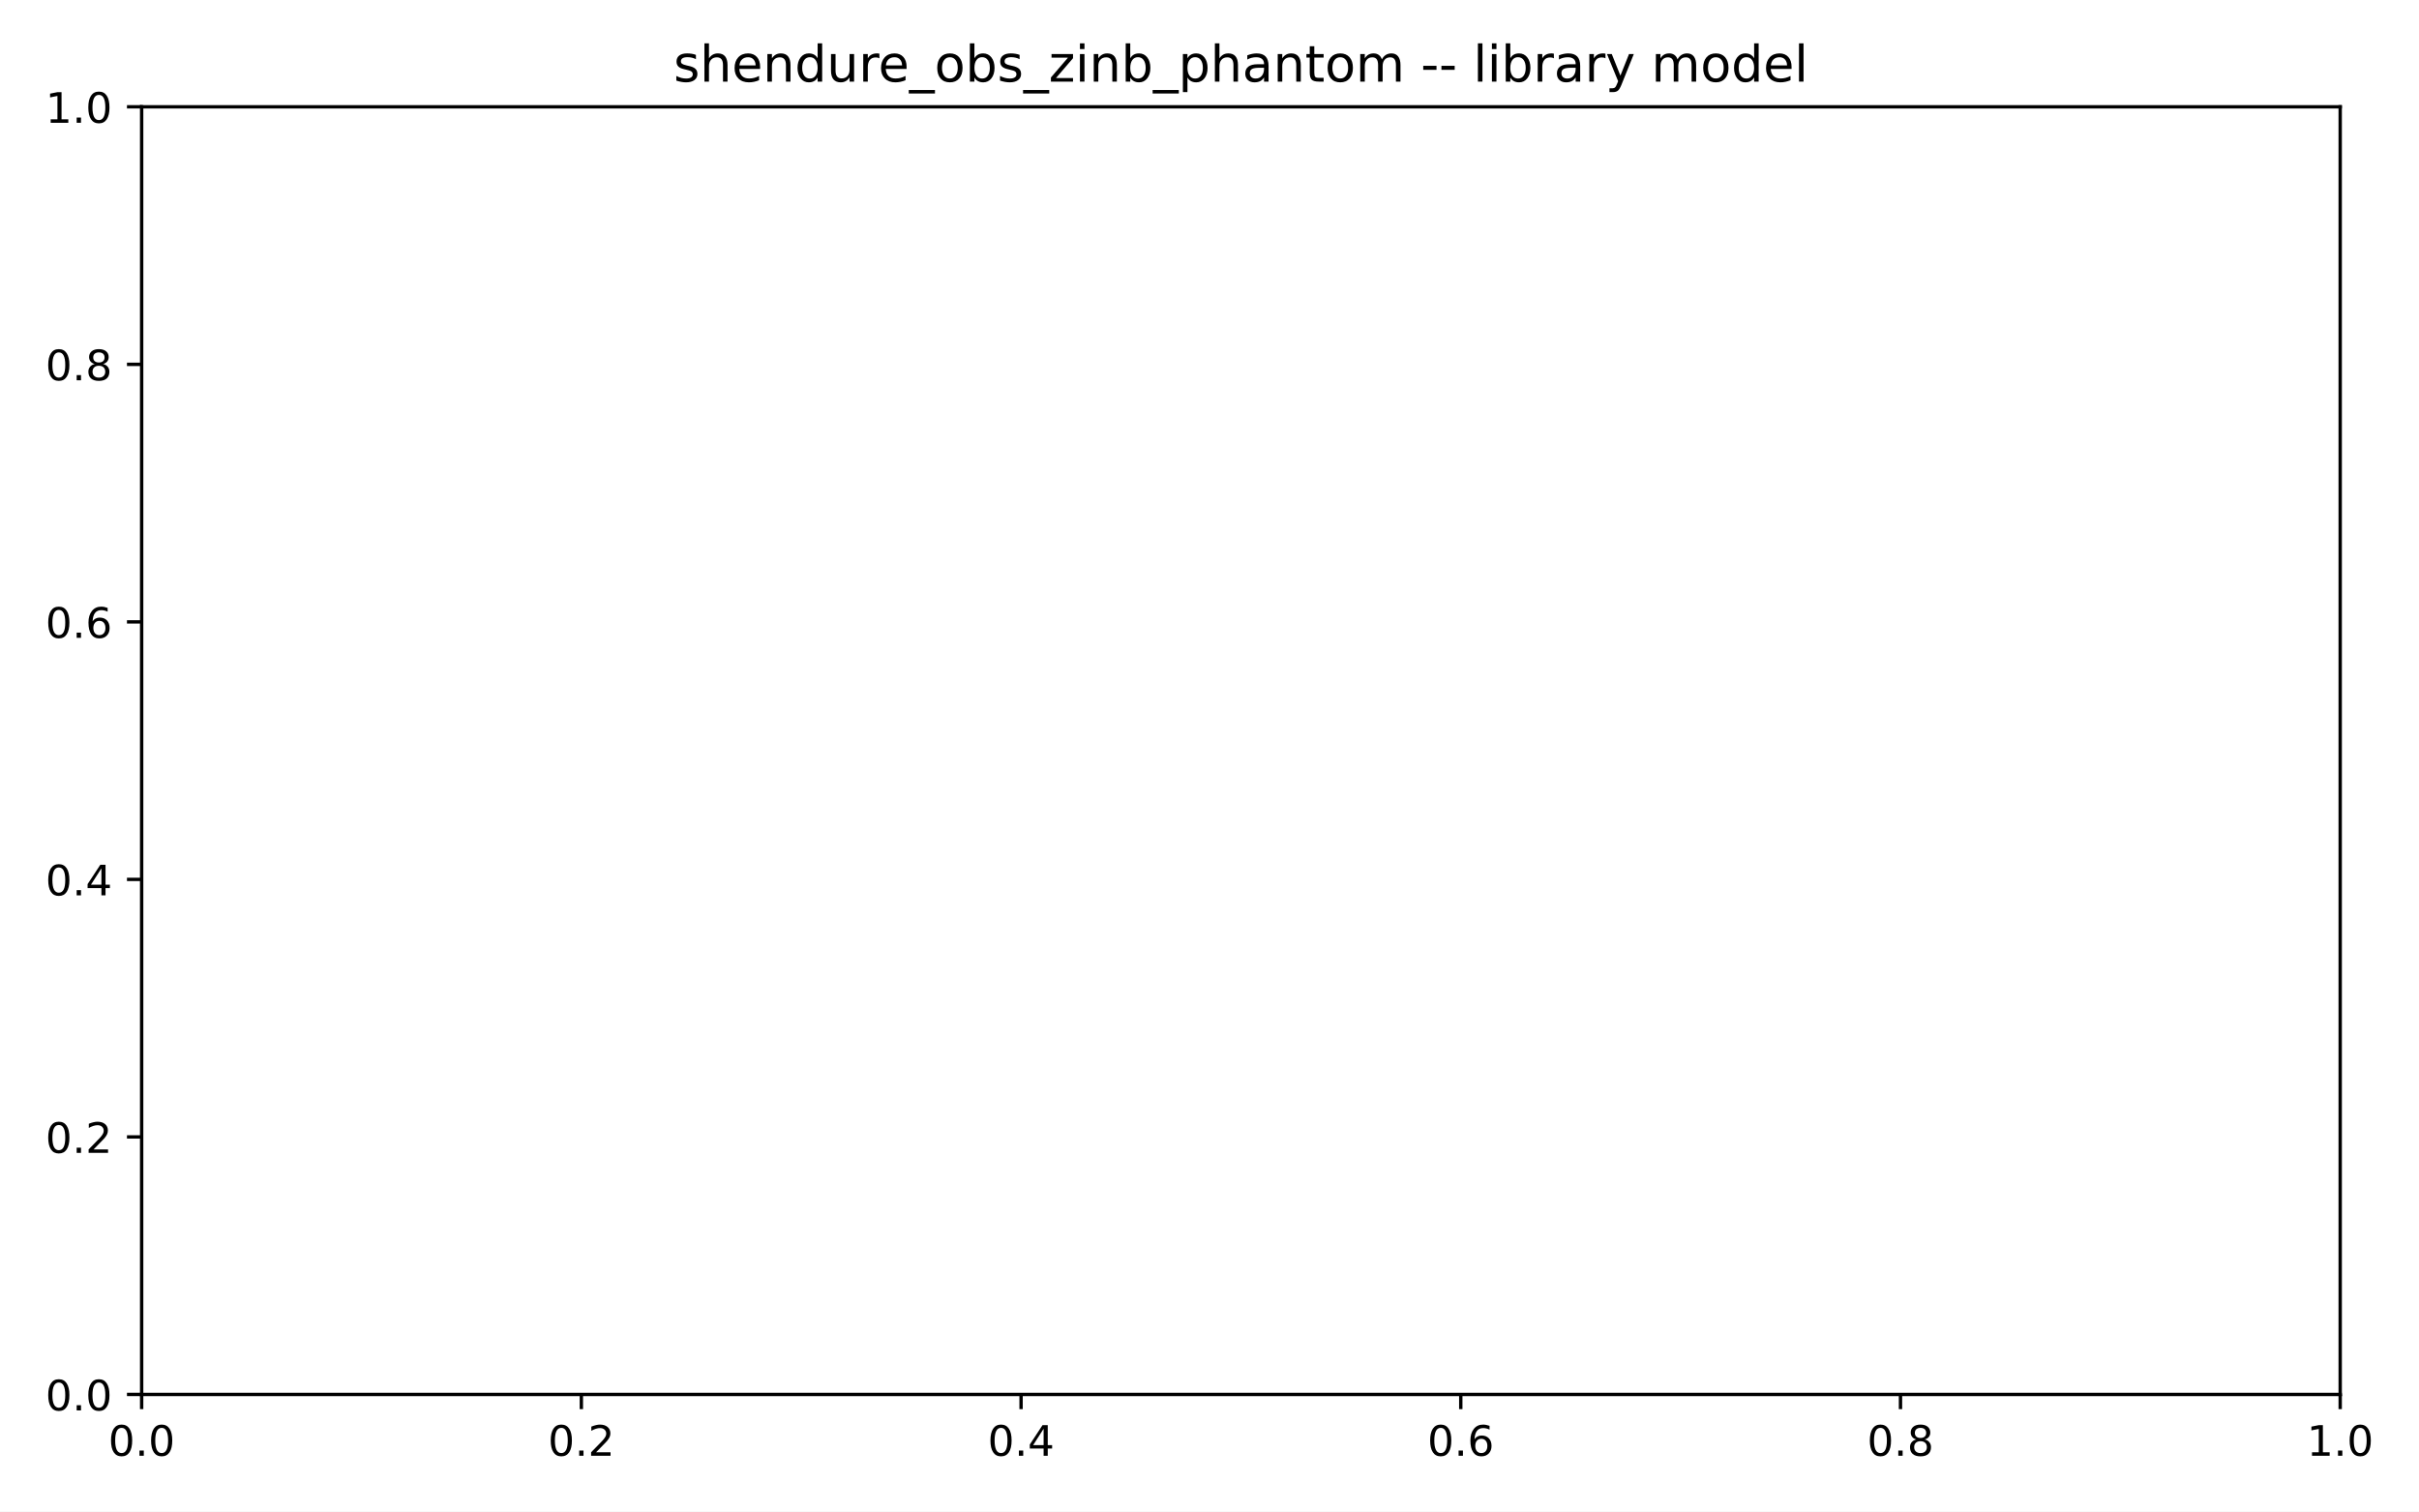
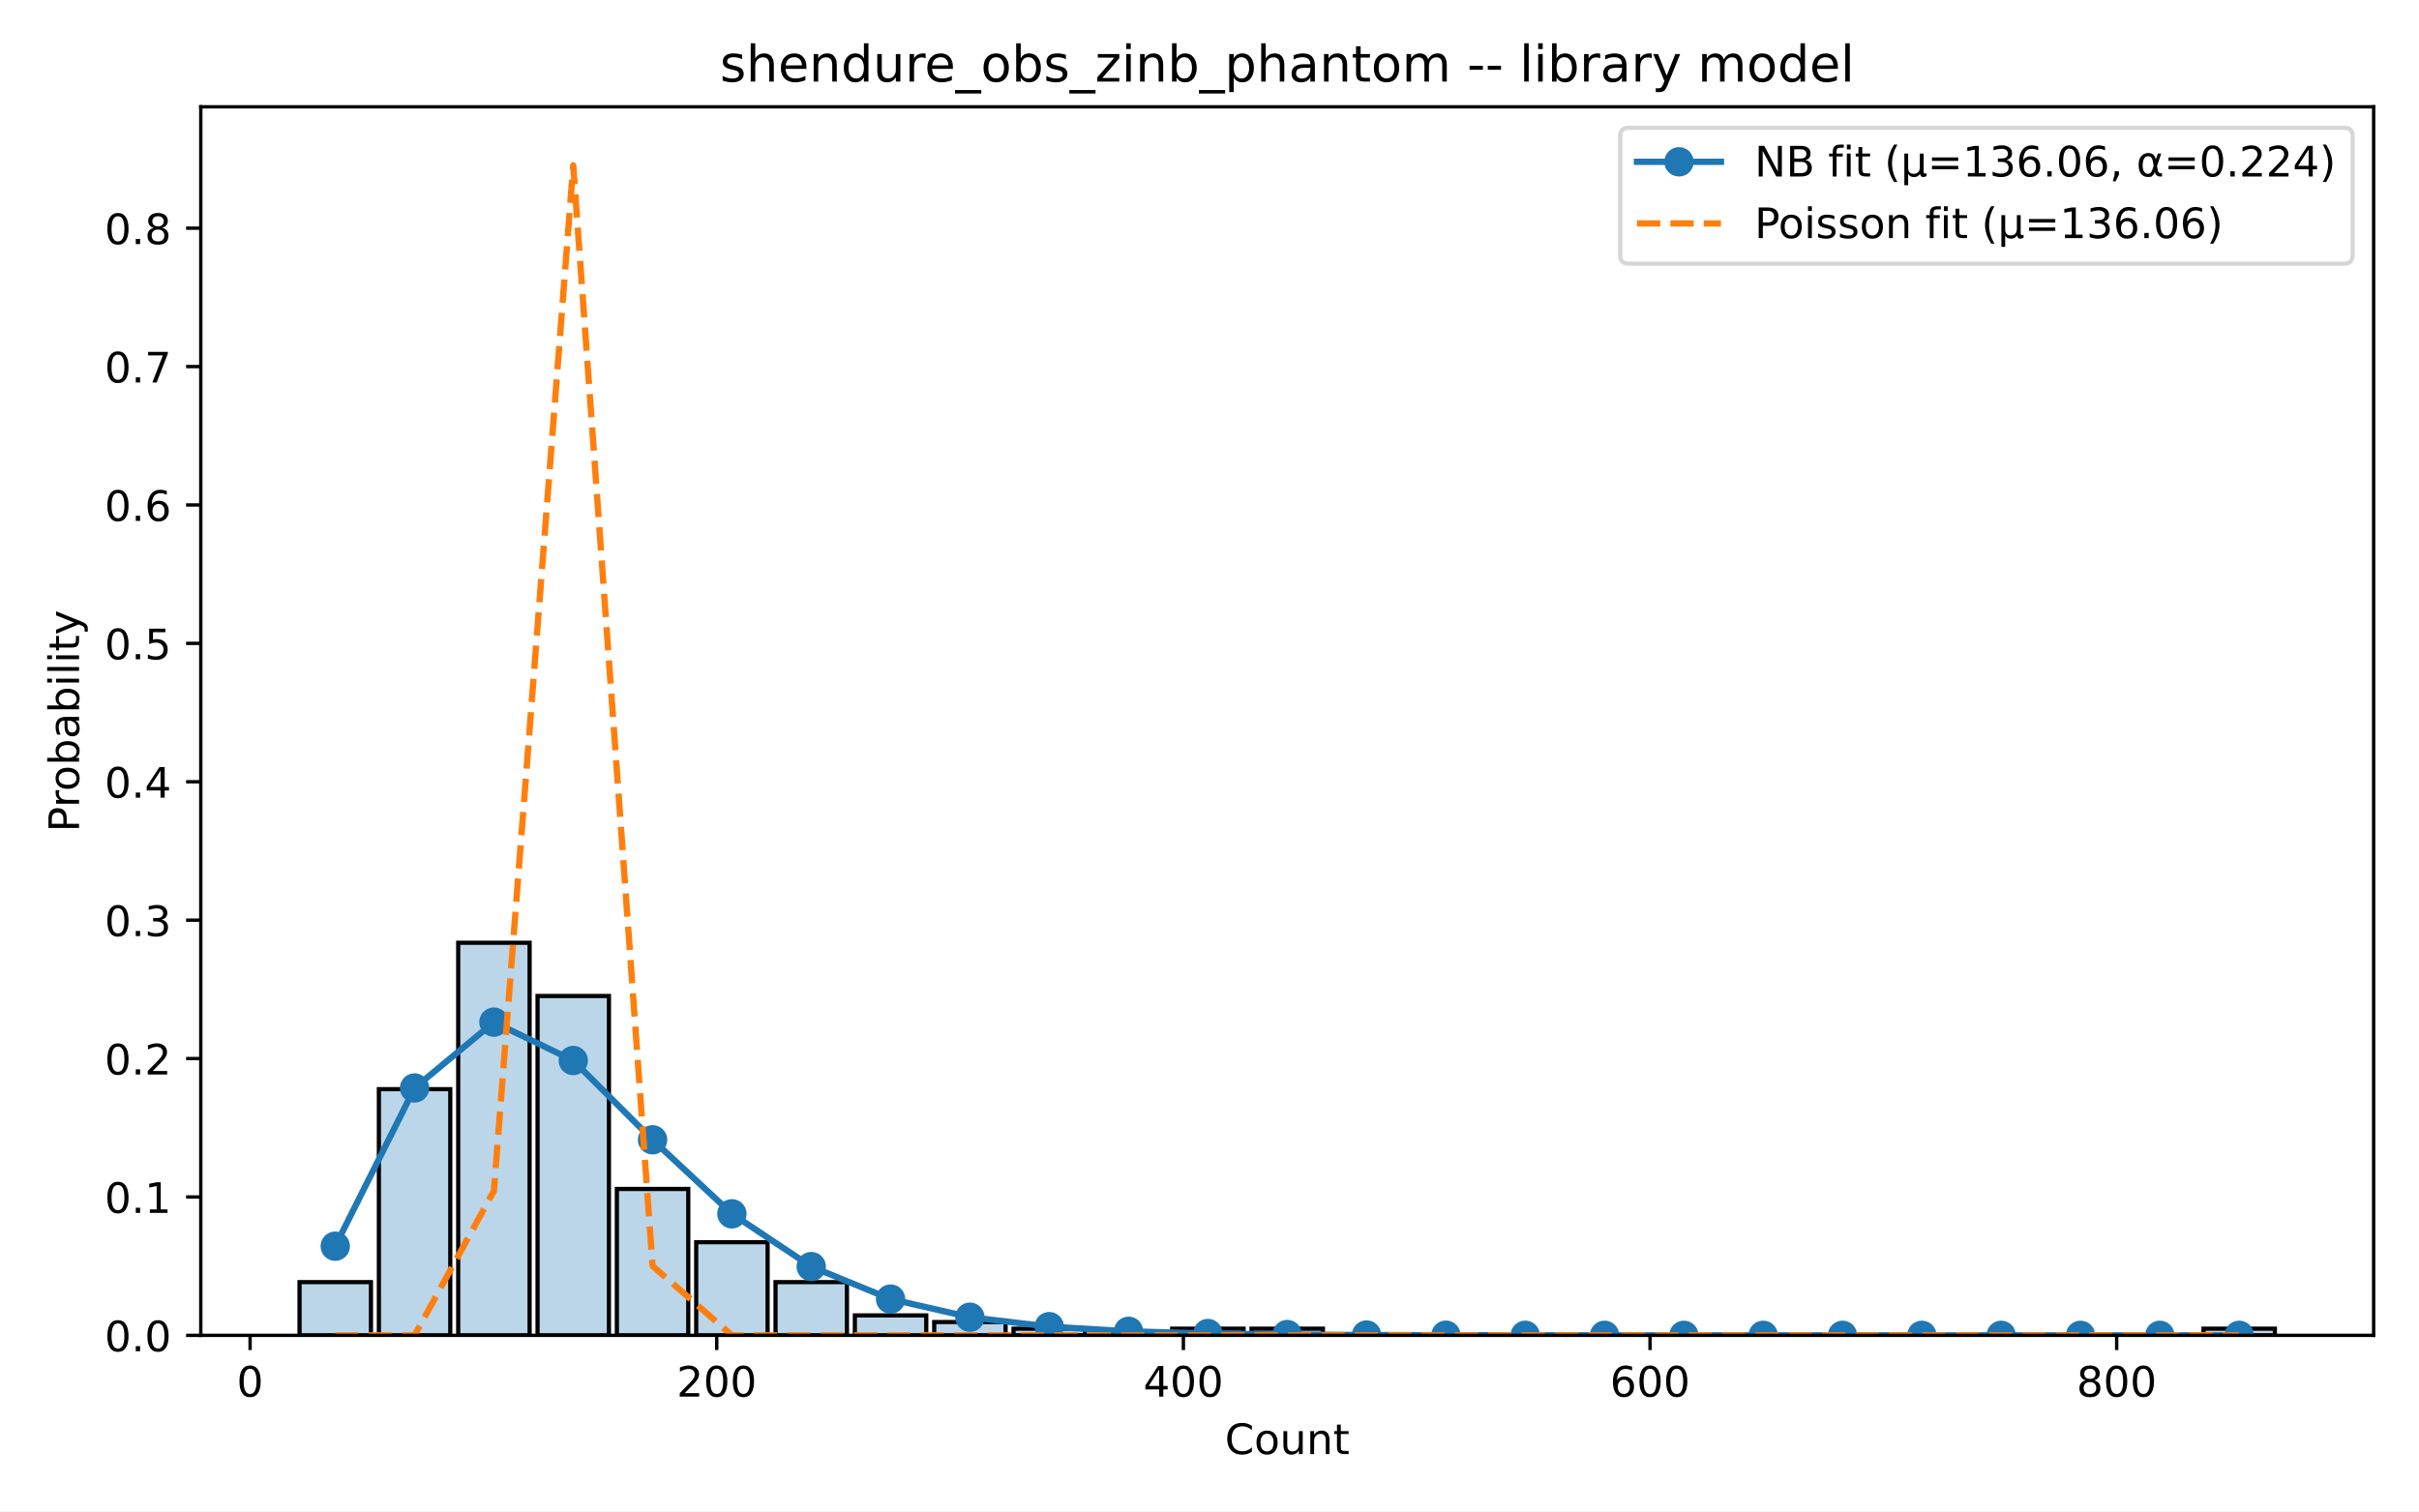
<svg xmlns="http://www.w3.org/2000/svg" xmlns:xlink="http://www.w3.org/1999/xlink" width="576pt" height="360pt" viewBox="0 0 576 360" version="1.1">
  <defs>
    <style type="text/css">*{stroke-linejoin: round; stroke-linecap: butt}</style>
  </defs>
  <g id="figure_1">
    <g id="patch_1">
      <path d="M 0 360  L 576 360  L 576 0  L 0 0  z " style="fill: #ffffff" />
    </g>
    <g id="axes_1">
      <g id="patch_2">
-         <path d="M 33.73 332.12  L 557.235 332.12  L 557.235 25.44  L 33.73 25.44  z " style="fill: #ffffff" />
+         <path d="M 47.81 318.04  L 565.2 318.04  L 565.2 25.44  L 47.81 25.44  z " style="fill: #ffffff" />
+       </g>
+       <g id="patch_3">
+         <path d="M 71.328 318.04  L 88.328 318.04  L 88.328 305.362  L 71.328 305.362  z " clip-path="url(#pb84b5d1f57)" style="fill: #1f77b4; fill-opacity: 0.3; stroke: #000000; stroke-linejoin: miter" />
+       </g>
+       <g id="patch_4">
+         <path d="M 90.217 318.04  L 107.218 318.04  L 107.218 259.406  L 90.217 259.406  z " clip-path="url(#pb84b5d1f57)" style="fill: #1f77b4; fill-opacity: 0.3; stroke: #000000; stroke-linejoin: miter" />
+       </g>
+       <g id="patch_5">
+         <path d="M 109.107 318.04  L 126.108 318.04  L 126.108 224.543  L 109.107 224.543  z " clip-path="url(#pb84b5d1f57)" style="fill: #1f77b4; fill-opacity: 0.3; stroke: #000000; stroke-linejoin: miter" />
+       </g>
+       <g id="patch_6">
+         <path d="M 127.997 318.04  L 144.998 318.04  L 144.998 237.22  L 127.997 237.22  z " clip-path="url(#pb84b5d1f57)" style="fill: #1f77b4; fill-opacity: 0.3; stroke: #000000; stroke-linejoin: miter" />
+       </g>
+       <g id="patch_7">
+         <path d="M 146.887 318.04  L 163.887 318.04  L 163.887 283.177  L 146.887 283.177  z " clip-path="url(#pb84b5d1f57)" style="fill: #1f77b4; fill-opacity: 0.3; stroke: #000000; stroke-linejoin: miter" />
+       </g>
+       <g id="patch_8">
+         <path d="M 165.776 318.04  L 182.777 318.04  L 182.777 295.854  L 165.776 295.854  z " clip-path="url(#pb84b5d1f57)" style="fill: #1f77b4; fill-opacity: 0.3; stroke: #000000; stroke-linejoin: miter" />
+       </g>
+       <g id="patch_9">
+         <path d="M 184.666 318.04  L 201.667 318.04  L 201.667 305.362  L 184.666 305.362  z " clip-path="url(#pb84b5d1f57)" style="fill: #1f77b4; fill-opacity: 0.3; stroke: #000000; stroke-linejoin: miter" />
+       </g>
+       <g id="patch_10">
+         <path d="M 203.556 318.04  L 220.557 318.04  L 220.557 313.286  L 203.556 313.286  z " clip-path="url(#pb84b5d1f57)" style="fill: #1f77b4; fill-opacity: 0.3; stroke: #000000; stroke-linejoin: miter" />
+       </g>
+       <g id="patch_11">
+         <path d="M 222.446 318.04  L 239.446 318.04  L 239.446 314.871  L 222.446 314.871  z " clip-path="url(#pb84b5d1f57)" style="fill: #1f77b4; fill-opacity: 0.3; stroke: #000000; stroke-linejoin: miter" />
+       </g>
+       <g id="patch_12">
+         <path d="M 241.335 318.04  L 258.336 318.04  L 258.336 316.455  L 241.335 316.455  z " clip-path="url(#pb84b5d1f57)" style="fill: #1f77b4; fill-opacity: 0.3; stroke: #000000; stroke-linejoin: miter" />
+       </g>
+       <g id="patch_13">
+         <path d="M 260.225 318.04  L 277.226 318.04  L 277.226 318.04  L 260.225 318.04  z " clip-path="url(#pb84b5d1f57)" style="fill: #1f77b4; fill-opacity: 0.3; stroke: #000000; stroke-linejoin: miter" />
+       </g>
+       <g id="patch_14">
+         <path d="M 279.115 318.04  L 296.116 318.04  L 296.116 316.455  L 279.115 316.455  z " clip-path="url(#pb84b5d1f57)" style="fill: #1f77b4; fill-opacity: 0.3; stroke: #000000; stroke-linejoin: miter" />
+       </g>
+       <g id="patch_15">
+         <path d="M 298.005 318.04  L 315.005 318.04  L 315.005 316.455  L 298.005 316.455  z " clip-path="url(#pb84b5d1f57)" style="fill: #1f77b4; fill-opacity: 0.3; stroke: #000000; stroke-linejoin: miter" />
+       </g>
+       <g id="patch_16">
+         <path d="M 316.894 318.04  L 333.895 318.04  L 333.895 318.04  L 316.894 318.04  z " clip-path="url(#pb84b5d1f57)" style="fill: #1f77b4; fill-opacity: 0.3; stroke: #000000; stroke-linejoin: miter" />
+       </g>
+       <g id="patch_17">
+         <path d="M 335.784 318.04  L 352.785 318.04  L 352.785 318.04  L 335.784 318.04  z " clip-path="url(#pb84b5d1f57)" style="fill: #1f77b4; fill-opacity: 0.3; stroke: #000000; stroke-linejoin: miter" />
+       </g>
+       <g id="patch_18">
+         <path d="M 354.674 318.04  L 371.675 318.04  L 371.675 318.04  L 354.674 318.04  z " clip-path="url(#pb84b5d1f57)" style="fill: #1f77b4; fill-opacity: 0.3; stroke: #000000; stroke-linejoin: miter" />
+       </g>
+       <g id="patch_19">
+         <path d="M 373.564 318.04  L 390.564 318.04  L 390.564 318.04  L 373.564 318.04  z " clip-path="url(#pb84b5d1f57)" style="fill: #1f77b4; fill-opacity: 0.3; stroke: #000000; stroke-linejoin: miter" />
+       </g>
+       <g id="patch_20">
+         <path d="M 392.453 318.04  L 409.454 318.04  L 409.454 318.04  L 392.453 318.04  z " clip-path="url(#pb84b5d1f57)" style="fill: #1f77b4; fill-opacity: 0.3; stroke: #000000; stroke-linejoin: miter" />
+       </g>
+       <g id="patch_21">
+         <path d="M 411.343 318.04  L 428.344 318.04  L 428.344 318.04  L 411.343 318.04  z " clip-path="url(#pb84b5d1f57)" style="fill: #1f77b4; fill-opacity: 0.3; stroke: #000000; stroke-linejoin: miter" />
+       </g>
+       <g id="patch_22">
+         <path d="M 430.233 318.04  L 447.234 318.04  L 447.234 318.04  L 430.233 318.04  z " clip-path="url(#pb84b5d1f57)" style="fill: #1f77b4; fill-opacity: 0.3; stroke: #000000; stroke-linejoin: miter" />
+       </g>
+       <g id="patch_23">
+         <path d="M 449.123 318.04  L 466.123 318.04  L 466.123 318.04  L 449.123 318.04  z " clip-path="url(#pb84b5d1f57)" style="fill: #1f77b4; fill-opacity: 0.3; stroke: #000000; stroke-linejoin: miter" />
+       </g>
+       <g id="patch_24">
+         <path d="M 468.012 318.04  L 485.013 318.04  L 485.013 318.04  L 468.012 318.04  z " clip-path="url(#pb84b5d1f57)" style="fill: #1f77b4; fill-opacity: 0.3; stroke: #000000; stroke-linejoin: miter" />
+       </g>
+       <g id="patch_25">
+         <path d="M 486.902 318.04  L 503.903 318.04  L 503.903 318.04  L 486.902 318.04  z " clip-path="url(#pb84b5d1f57)" style="fill: #1f77b4; fill-opacity: 0.3; stroke: #000000; stroke-linejoin: miter" />
+       </g>
+       <g id="patch_26">
+         <path d="M 505.792 318.04  L 522.793 318.04  L 522.793 318.04  L 505.792 318.04  z " clip-path="url(#pb84b5d1f57)" style="fill: #1f77b4; fill-opacity: 0.3; stroke: #000000; stroke-linejoin: miter" />
+       </g>
+       <g id="patch_27">
+         <path d="M 524.682 318.04  L 541.682 318.04  L 541.682 316.455  L 524.682 316.455  z " clip-path="url(#pb84b5d1f57)" style="fill: #1f77b4; fill-opacity: 0.3; stroke: #000000; stroke-linejoin: miter" />
      </g>
      <g id="matplotlib.axis_1">
        <g id="xtick_1">
          <g id="line2d_1">
            <defs>
-               <path id="m5ad0ffd05f" d="M 0 0  L 0 3.5  " style="stroke: #000000; stroke-width: 0.8" />
+               <path id="mdfed547b73" d="M 0 0  L 0 3.5  " style="stroke: #000000; stroke-width: 0.8" />
            </defs>
            <g>
-               <use xlink:href="#m5ad0ffd05f" x="33.73" y="332.12" style="stroke: #000000; stroke-width: 0.8" />
+               <use xlink:href="#mdfed547b73" x="59.549" y="318.04" style="stroke: #000000; stroke-width: 0.8" />
            </g>
          </g>
          <g id="text_1">
-             <g transform="translate(25.77844 346.7184) scale(0.1 -0.1)">
-               <defs>
-                 <path id="DejaVuSans-30" d="M 2034 4250  Q 1547 4250 1301 3770  Q 1056 3291 1056 2328  Q 1056 1369 1301 889  Q 1547 409 2034 409  Q 2525 409 2770 889  Q 3016 1369 3016 2328  Q 3016 3291 2770 3770  Q 2525 4250 2034 4250  z M 2034 4750  Q 2819 4750 3233 4129  Q 3647 3509 3647 2328  Q 3647 1150 3233 529  Q 2819 -91 2034 -91  Q 1250 -91 836 529  Q 422 1150 422 2328  Q 422 3509 836 4129  Q 1250 4750 2034 4750  z " transform="scale(0.015625)" />
-                 <path id="DejaVuSans-2e" d="M 684 794  L 1344 794  L 1344 0  L 684 0  L 684 794  z " transform="scale(0.015625)" />
-               </defs>
-               <use xlink:href="#DejaVuSans-30" />
-               <use xlink:href="#DejaVuSans-2e" transform="translate(63.62305 0)" />
-               <use xlink:href="#DejaVuSans-30" transform="translate(95.41016 0)" />
-             </g>
+             <text style="font-size: 10px; font-family: 'DejaVu Sans', 'Bitstream Vera Sans', 'Computer Modern Sans Serif', 'Lucida Grande', 'Verdana', 'Geneva', 'Lucid', 'Arial', 'Helvetica', 'Avant Garde', sans-serif; text-anchor: middle" x="59.549" y="332.638" transform="rotate(-0 59.54942 332.6384)">0</text>
          </g>
        </g>
        <g id="xtick_2">
          <g id="line2d_2">
            <g>
-               <use xlink:href="#m5ad0ffd05f" x="138.431" y="332.12" style="stroke: #000000; stroke-width: 0.8" />
+               <use xlink:href="#mdfed547b73" x="170.666" y="318.04" style="stroke: #000000; stroke-width: 0.8" />
            </g>
          </g>
          <g id="text_2">
-             <g transform="translate(130.4794 346.7184) scale(0.1 -0.1)">
-               <defs>
-                 <path id="DejaVuSans-32" d="M 1228 531  L 3431 531  L 3431 0  L 469 0  L 469 531  Q 828 903 1448 1529  Q 2069 2156 2228 2338  Q 2531 2678 2651 2914  Q 2772 3150 2772 3378  Q 2772 3750 2511 3984  Q 2250 4219 1831 4219  Q 1534 4219 1204 4116  Q 875 4013 500 3803  L 500 4441  Q 881 4594 1212 4672  Q 1544 4750 1819 4750  Q 2544 4750 2975 4387  Q 3406 4025 3406 3419  Q 3406 3131 3298 2873  Q 3191 2616 2906 2266  Q 2828 2175 2409 1742  Q 1991 1309 1228 531  z " transform="scale(0.015625)" />
-               </defs>
-               <use xlink:href="#DejaVuSans-30" />
-               <use xlink:href="#DejaVuSans-2e" transform="translate(63.62305 0)" />
-               <use xlink:href="#DejaVuSans-32" transform="translate(95.41016 0)" />
-             </g>
+             <text style="font-size: 10px; font-family: 'DejaVu Sans', 'Bitstream Vera Sans', 'Computer Modern Sans Serif', 'Lucida Grande', 'Verdana', 'Geneva', 'Lucid', 'Arial', 'Helvetica', 'Avant Garde', sans-serif; text-anchor: middle" x="170.666" y="332.638" transform="rotate(-0 170.6655 332.6384)">200</text>
          </g>
        </g>
        <g id="xtick_3">
          <g id="line2d_3">
            <g>
-               <use xlink:href="#m5ad0ffd05f" x="243.132" y="332.12" style="stroke: #000000; stroke-width: 0.8" />
+               <use xlink:href="#mdfed547b73" x="281.782" y="318.04" style="stroke: #000000; stroke-width: 0.8" />
            </g>
          </g>
          <g id="text_3">
-             <g transform="translate(235.1804 346.7184) scale(0.1 -0.1)">
-               <defs>
-                 <path id="DejaVuSans-34" d="M 2419 4116  L 825 1625  L 2419 1625  L 2419 4116  z M 2253 4666  L 3047 4666  L 3047 1625  L 3713 1625  L 3713 1100  L 3047 1100  L 3047 0  L 2419 0  L 2419 1100  L 313 1100  L 313 1709  L 2253 4666  z " transform="scale(0.015625)" />
-               </defs>
-               <use xlink:href="#DejaVuSans-30" />
-               <use xlink:href="#DejaVuSans-2e" transform="translate(63.62305 0)" />
-               <use xlink:href="#DejaVuSans-34" transform="translate(95.41016 0)" />
-             </g>
+             <text style="font-size: 10px; font-family: 'DejaVu Sans', 'Bitstream Vera Sans', 'Computer Modern Sans Serif', 'Lucida Grande', 'Verdana', 'Geneva', 'Lucid', 'Arial', 'Helvetica', 'Avant Garde', sans-serif; text-anchor: middle" x="281.782" y="332.638" transform="rotate(-0 281.7817 332.6384)">400</text>
          </g>
        </g>
        <g id="xtick_4">
          <g id="line2d_4">
            <g>
-               <use xlink:href="#m5ad0ffd05f" x="347.833" y="332.12" style="stroke: #000000; stroke-width: 0.8" />
+               <use xlink:href="#mdfed547b73" x="392.898" y="318.04" style="stroke: #000000; stroke-width: 0.8" />
            </g>
          </g>
          <g id="text_4">
-             <g transform="translate(339.8814 346.7184) scale(0.1 -0.1)">
-               <defs>
-                 <path id="DejaVuSans-36" d="M 2113 2584  Q 1688 2584 1439 2293  Q 1191 2003 1191 1497  Q 1191 994 1439 701  Q 1688 409 2113 409  Q 2538 409 2786 701  Q 3034 994 3034 1497  Q 3034 2003 2786 2293  Q 2538 2584 2113 2584  z M 3366 4563  L 3366 3988  Q 3128 4100 2886 4159  Q 2644 4219 2406 4219  Q 1781 4219 1451 3797  Q 1122 3375 1075 2522  Q 1259 2794 1537 2939  Q 1816 3084 2150 3084  Q 2853 3084 3261 2657  Q 3669 2231 3669 1497  Q 3669 778 3244 343  Q 2819 -91 2113 -91  Q 1303 -91 875 529  Q 447 1150 447 2328  Q 447 3434 972 4092  Q 1497 4750 2381 4750  Q 2619 4750 2861 4703  Q 3103 4656 3366 4563  z " transform="scale(0.015625)" />
-               </defs>
-               <use xlink:href="#DejaVuSans-30" />
-               <use xlink:href="#DejaVuSans-2e" transform="translate(63.62305 0)" />
-               <use xlink:href="#DejaVuSans-36" transform="translate(95.41016 0)" />
-             </g>
+             <text style="font-size: 10px; font-family: 'DejaVu Sans', 'Bitstream Vera Sans', 'Computer Modern Sans Serif', 'Lucida Grande', 'Verdana', 'Geneva', 'Lucid', 'Arial', 'Helvetica', 'Avant Garde', sans-serif; text-anchor: middle" x="392.898" y="332.638" transform="rotate(-0 392.8978 332.6384)">600</text>
          </g>
        </g>
        <g id="xtick_5">
          <g id="line2d_5">
            <g>
-               <use xlink:href="#m5ad0ffd05f" x="452.534" y="332.12" style="stroke: #000000; stroke-width: 0.8" />
+               <use xlink:href="#mdfed547b73" x="504.014" y="318.04" style="stroke: #000000; stroke-width: 0.8" />
            </g>
          </g>
          <g id="text_5">
-             <g transform="translate(444.5824 346.7184) scale(0.1 -0.1)">
-               <defs>
-                 <path id="DejaVuSans-38" d="M 2034 2216  Q 1584 2216 1326 1975  Q 1069 1734 1069 1313  Q 1069 891 1326 650  Q 1584 409 2034 409  Q 2484 409 2743 651  Q 3003 894 3003 1313  Q 3003 1734 2745 1975  Q 2488 2216 2034 2216  z M 1403 2484  Q 997 2584 770 2862  Q 544 3141 544 3541  Q 544 4100 942 4425  Q 1341 4750 2034 4750  Q 2731 4750 3128 4425  Q 3525 4100 3525 3541  Q 3525 3141 3298 2862  Q 3072 2584 2669 2484  Q 3125 2378 3379 2068  Q 3634 1759 3634 1313  Q 3634 634 3220 271  Q 2806 -91 2034 -91  Q 1263 -91 848 271  Q 434 634 434 1313  Q 434 1759 690 2068  Q 947 2378 1403 2484  z M 1172 3481  Q 1172 3119 1398 2916  Q 1625 2713 2034 2713  Q 2441 2713 2670 2916  Q 2900 3119 2900 3481  Q 2900 3844 2670 4047  Q 2441 4250 2034 4250  Q 1625 4250 1398 4047  Q 1172 3844 1172 3481  z " transform="scale(0.015625)" />
-               </defs>
-               <use xlink:href="#DejaVuSans-30" />
-               <use xlink:href="#DejaVuSans-2e" transform="translate(63.62305 0)" />
-               <use xlink:href="#DejaVuSans-38" transform="translate(95.41016 0)" />
-             </g>
-           </g>
-         </g>
-         <g id="xtick_6">
-           <g id="line2d_6">
-             <g>
-               <use xlink:href="#m5ad0ffd05f" x="557.235" y="332.12" style="stroke: #000000; stroke-width: 0.8" />
-             </g>
-           </g>
-           <g id="text_6">
-             <g transform="translate(549.2834 346.7184) scale(0.1 -0.1)">
-               <defs>
-                 <path id="DejaVuSans-31" d="M 794 531  L 1825 531  L 1825 4091  L 703 3866  L 703 4441  L 1819 4666  L 2450 4666  L 2450 531  L 3481 531  L 3481 0  L 794 0  L 794 531  z " transform="scale(0.015625)" />
-               </defs>
-               <use xlink:href="#DejaVuSans-31" />
-               <use xlink:href="#DejaVuSans-2e" transform="translate(63.62305 0)" />
-               <use xlink:href="#DejaVuSans-30" transform="translate(95.41016 0)" />
-             </g>
-           </g>
+             <text style="font-size: 10px; font-family: 'DejaVu Sans', 'Bitstream Vera Sans', 'Computer Modern Sans Serif', 'Lucida Grande', 'Verdana', 'Geneva', 'Lucid', 'Arial', 'Helvetica', 'Avant Garde', sans-serif; text-anchor: middle" x="504.014" y="332.638" transform="rotate(-0 504.0139 332.6384)">800</text>
+           </g>
+         </g>
+         <g id="text_6">
+           <text style="font-size: 10px; font-family: 'DejaVu Sans', 'Bitstream Vera Sans', 'Computer Modern Sans Serif', 'Lucida Grande', 'Verdana', 'Geneva', 'Lucid', 'Arial', 'Helvetica', 'Avant Garde', sans-serif; text-anchor: middle" x="306.505" y="346.317" transform="rotate(-0 306.505 346.3166)">Count</text>
        </g>
      </g>
      <g id="matplotlib.axis_2">
        <g id="ytick_1">
+           <g id="line2d_6">
+             <defs>
+               <path id="m4dec6869a6" d="M 0 0  L -3.5 0  " style="stroke: #000000; stroke-width: 0.8" />
+             </defs>
+             <g>
+               <use xlink:href="#m4dec6869a6" x="47.81" y="318.04" style="stroke: #000000; stroke-width: 0.8" />
+             </g>
+           </g>
+           <g id="text_7">
+             <text style="font-size: 10px; font-family: 'DejaVu Sans', 'Bitstream Vera Sans', 'Computer Modern Sans Serif', 'Lucida Grande', 'Verdana', 'Geneva', 'Lucid', 'Arial', 'Helvetica', 'Avant Garde', sans-serif; text-anchor: end" x="40.81" y="321.839" transform="rotate(-0 40.81 321.8392)">0.0</text>
+           </g>
+         </g>
+         <g id="ytick_2">
          <g id="line2d_7">
-             <defs>
-               <path id="m915211ede3" d="M 0 0  L -3.5 0  " style="stroke: #000000; stroke-width: 0.8" />
-             </defs>
-             <g>
-               <use xlink:href="#m915211ede3" x="33.73" y="332.12" style="stroke: #000000; stroke-width: 0.8" />
-             </g>
-           </g>
-           <g id="text_7">
-             <g transform="translate(10.82687 335.9192) scale(0.1 -0.1)">
-               <use xlink:href="#DejaVuSans-30" />
-               <use xlink:href="#DejaVuSans-2e" transform="translate(63.62305 0)" />
-               <use xlink:href="#DejaVuSans-30" transform="translate(95.41016 0)" />
-             </g>
-           </g>
-         </g>
-         <g id="ytick_2">
+             <g>
+               <use xlink:href="#m4dec6869a6" x="47.81" y="285.078" style="stroke: #000000; stroke-width: 0.8" />
+             </g>
+           </g>
+           <g id="text_8">
+             <text style="font-size: 10px; font-family: 'DejaVu Sans', 'Bitstream Vera Sans', 'Computer Modern Sans Serif', 'Lucida Grande', 'Verdana', 'Geneva', 'Lucid', 'Arial', 'Helvetica', 'Avant Garde', sans-serif; text-anchor: end" x="40.81" y="288.877" transform="rotate(-0 40.81 288.8774)">0.1</text>
+           </g>
+         </g>
+         <g id="ytick_3">
          <g id="line2d_8">
            <g>
-               <use xlink:href="#m915211ede3" x="33.73" y="270.784" style="stroke: #000000; stroke-width: 0.8" />
-             </g>
-           </g>
-           <g id="text_8">
-             <g transform="translate(10.82687 274.5832) scale(0.1 -0.1)">
-               <use xlink:href="#DejaVuSans-30" />
-               <use xlink:href="#DejaVuSans-2e" transform="translate(63.62305 0)" />
-               <use xlink:href="#DejaVuSans-32" transform="translate(95.41016 0)" />
-             </g>
-           </g>
-         </g>
-         <g id="ytick_3">
+               <use xlink:href="#m4dec6869a6" x="47.81" y="252.116" style="stroke: #000000; stroke-width: 0.8" />
+             </g>
+           </g>
+           <g id="text_9">
+             <text style="font-size: 10px; font-family: 'DejaVu Sans', 'Bitstream Vera Sans', 'Computer Modern Sans Serif', 'Lucida Grande', 'Verdana', 'Geneva', 'Lucid', 'Arial', 'Helvetica', 'Avant Garde', sans-serif; text-anchor: end" x="40.81" y="255.916" transform="rotate(-0 40.81 255.9156)">0.2</text>
+           </g>
+         </g>
+         <g id="ytick_4">
          <g id="line2d_9">
            <g>
-               <use xlink:href="#m915211ede3" x="33.73" y="209.448" style="stroke: #000000; stroke-width: 0.8" />
-             </g>
-           </g>
-           <g id="text_9">
-             <g transform="translate(10.82687 213.2472) scale(0.1 -0.1)">
-               <use xlink:href="#DejaVuSans-30" />
-               <use xlink:href="#DejaVuSans-2e" transform="translate(63.62305 0)" />
-               <use xlink:href="#DejaVuSans-34" transform="translate(95.41016 0)" />
-             </g>
-           </g>
-         </g>
-         <g id="ytick_4">
+               <use xlink:href="#m4dec6869a6" x="47.81" y="219.155" style="stroke: #000000; stroke-width: 0.8" />
+             </g>
+           </g>
+           <g id="text_10">
+             <text style="font-size: 10px; font-family: 'DejaVu Sans', 'Bitstream Vera Sans', 'Computer Modern Sans Serif', 'Lucida Grande', 'Verdana', 'Geneva', 'Lucid', 'Arial', 'Helvetica', 'Avant Garde', sans-serif; text-anchor: end" x="40.81" y="222.954" transform="rotate(-0 40.81 222.9538)">0.3</text>
+           </g>
+         </g>
+         <g id="ytick_5">
          <g id="line2d_10">
            <g>
-               <use xlink:href="#m915211ede3" x="33.73" y="148.112" style="stroke: #000000; stroke-width: 0.8" />
-             </g>
-           </g>
-           <g id="text_10">
-             <g transform="translate(10.82687 151.9112) scale(0.1 -0.1)">
-               <use xlink:href="#DejaVuSans-30" />
-               <use xlink:href="#DejaVuSans-2e" transform="translate(63.62305 0)" />
-               <use xlink:href="#DejaVuSans-36" transform="translate(95.41016 0)" />
-             </g>
-           </g>
-         </g>
-         <g id="ytick_5">
+               <use xlink:href="#m4dec6869a6" x="47.81" y="186.193" style="stroke: #000000; stroke-width: 0.8" />
+             </g>
+           </g>
+           <g id="text_11">
+             <text style="font-size: 10px; font-family: 'DejaVu Sans', 'Bitstream Vera Sans', 'Computer Modern Sans Serif', 'Lucida Grande', 'Verdana', 'Geneva', 'Lucid', 'Arial', 'Helvetica', 'Avant Garde', sans-serif; text-anchor: end" x="40.81" y="189.992" transform="rotate(-0 40.81 189.992)">0.4</text>
+           </g>
+         </g>
+         <g id="ytick_6">
          <g id="line2d_11">
            <g>
-               <use xlink:href="#m915211ede3" x="33.73" y="86.776" style="stroke: #000000; stroke-width: 0.8" />
-             </g>
-           </g>
-           <g id="text_11">
-             <g transform="translate(10.82687 90.57522) scale(0.1 -0.1)">
-               <use xlink:href="#DejaVuSans-30" />
-               <use xlink:href="#DejaVuSans-2e" transform="translate(63.62305 0)" />
-               <use xlink:href="#DejaVuSans-38" transform="translate(95.41016 0)" />
-             </g>
-           </g>
-         </g>
-         <g id="ytick_6">
+               <use xlink:href="#m4dec6869a6" x="47.81" y="153.231" style="stroke: #000000; stroke-width: 0.8" />
+             </g>
+           </g>
+           <g id="text_12">
+             <text style="font-size: 10px; font-family: 'DejaVu Sans', 'Bitstream Vera Sans', 'Computer Modern Sans Serif', 'Lucida Grande', 'Verdana', 'Geneva', 'Lucid', 'Arial', 'Helvetica', 'Avant Garde', sans-serif; text-anchor: end" x="40.81" y="157.03" transform="rotate(-0 40.81 157.0301)">0.5</text>
+           </g>
+         </g>
+         <g id="ytick_7">
          <g id="line2d_12">
            <g>
-               <use xlink:href="#m915211ede3" x="33.73" y="25.44" style="stroke: #000000; stroke-width: 0.8" />
-             </g>
-           </g>
-           <g id="text_12">
-             <g transform="translate(10.82687 29.23922) scale(0.1 -0.1)">
-               <use xlink:href="#DejaVuSans-31" />
-               <use xlink:href="#DejaVuSans-2e" transform="translate(63.62305 0)" />
-               <use xlink:href="#DejaVuSans-30" transform="translate(95.41016 0)" />
-             </g>
-           </g>
-         </g>
-       </g>
-       <g id="patch_3">
-         <path d="M 33.73 332.12  L 33.73 25.44  " style="fill: none; stroke: #000000; stroke-width: 0.8; stroke-linejoin: miter; stroke-linecap: square" />
-       </g>
-       <g id="patch_4">
-         <path d="M 557.235 332.12  L 557.235 25.44  " style="fill: none; stroke: #000000; stroke-width: 0.8; stroke-linejoin: miter; stroke-linecap: square" />
-       </g>
-       <g id="patch_5">
-         <path d="M 33.73 332.12  L 557.235 332.12  " style="fill: none; stroke: #000000; stroke-width: 0.8; stroke-linejoin: miter; stroke-linecap: square" />
-       </g>
-       <g id="patch_6">
-         <path d="M 33.73 25.44  L 557.235 25.44  " style="fill: none; stroke: #000000; stroke-width: 0.8; stroke-linejoin: miter; stroke-linecap: square" />
-       </g>
-       <g id="text_13">
-         <g transform="translate(160.3953 19.44) scale(0.12 -0.12)">
-           <defs>
-             <path id="DejaVuSans-73" d="M 2834 3397  L 2834 2853  Q 2591 2978 2328 3040  Q 2066 3103 1784 3103  Q 1356 3103 1142 2972  Q 928 2841 928 2578  Q 928 2378 1081 2264  Q 1234 2150 1697 2047  L 1894 2003  Q 2506 1872 2764 1633  Q 3022 1394 3022 966  Q 3022 478 2636 193  Q 2250 -91 1575 -91  Q 1294 -91 989 -36  Q 684 19 347 128  L 347 722  Q 666 556 975 473  Q 1284 391 1588 391  Q 1994 391 2212 530  Q 2431 669 2431 922  Q 2431 1156 2273 1281  Q 2116 1406 1581 1522  L 1381 1569  Q 847 1681 609 1914  Q 372 2147 372 2553  Q 372 3047 722 3315  Q 1072 3584 1716 3584  Q 2034 3584 2315 3537  Q 2597 3491 2834 3397  z " transform="scale(0.015625)" />
-             <path id="DejaVuSans-68" d="M 3513 2113  L 3513 0  L 2938 0  L 2938 2094  Q 2938 2591 2744 2837  Q 2550 3084 2163 3084  Q 1697 3084 1428 2787  Q 1159 2491 1159 1978  L 1159 0  L 581 0  L 581 4863  L 1159 4863  L 1159 2956  Q 1366 3272 1645 3428  Q 1925 3584 2291 3584  Q 2894 3584 3203 3211  Q 3513 2838 3513 2113  z " transform="scale(0.015625)" />
-             <path id="DejaVuSans-65" d="M 3597 1894  L 3597 1613  L 953 1613  Q 991 1019 1311 708  Q 1631 397 2203 397  Q 2534 397 2845 478  Q 3156 559 3463 722  L 3463 178  Q 3153 47 2828 -22  Q 2503 -91 2169 -91  Q 1331 -91 842 396  Q 353 884 353 1716  Q 353 2575 817 3079  Q 1281 3584 2069 3584  Q 2775 3584 3186 3129  Q 3597 2675 3597 1894  z M 3022 2063  Q 3016 2534 2758 2815  Q 2500 3097 2075 3097  Q 1594 3097 1305 2825  Q 1016 2553 972 2059  L 3022 2063  z " transform="scale(0.015625)" />
-             <path id="DejaVuSans-6e" d="M 3513 2113  L 3513 0  L 2938 0  L 2938 2094  Q 2938 2591 2744 2837  Q 2550 3084 2163 3084  Q 1697 3084 1428 2787  Q 1159 2491 1159 1978  L 1159 0  L 581 0  L 581 3500  L 1159 3500  L 1159 2956  Q 1366 3272 1645 3428  Q 1925 3584 2291 3584  Q 2894 3584 3203 3211  Q 3513 2838 3513 2113  z " transform="scale(0.015625)" />
-             <path id="DejaVuSans-64" d="M 2906 2969  L 2906 4863  L 3481 4863  L 3481 0  L 2906 0  L 2906 525  Q 2725 213 2448 61  Q 2172 -91 1784 -91  Q 1150 -91 751 415  Q 353 922 353 1747  Q 353 2572 751 3078  Q 1150 3584 1784 3584  Q 2172 3584 2448 3432  Q 2725 3281 2906 2969  z M 947 1747  Q 947 1113 1208 752  Q 1469 391 1925 391  Q 2381 391 2643 752  Q 2906 1113 2906 1747  Q 2906 2381 2643 2742  Q 2381 3103 1925 3103  Q 1469 3103 1208 2742  Q 947 2381 947 1747  z " transform="scale(0.015625)" />
-             <path id="DejaVuSans-75" d="M 544 1381  L 544 3500  L 1119 3500  L 1119 1403  Q 1119 906 1312 657  Q 1506 409 1894 409  Q 2359 409 2629 706  Q 2900 1003 2900 1516  L 2900 3500  L 3475 3500  L 3475 0  L 2900 0  L 2900 538  Q 2691 219 2414 64  Q 2138 -91 1772 -91  Q 1169 -91 856 284  Q 544 659 544 1381  z M 1991 3584  L 1991 3584  z " transform="scale(0.015625)" />
-             <path id="DejaVuSans-72" d="M 2631 2963  Q 2534 3019 2420 3045  Q 2306 3072 2169 3072  Q 1681 3072 1420 2755  Q 1159 2438 1159 1844  L 1159 0  L 581 0  L 581 3500  L 1159 3500  L 1159 2956  Q 1341 3275 1631 3429  Q 1922 3584 2338 3584  Q 2397 3584 2469 3576  Q 2541 3569 2628 3553  L 2631 2963  z " transform="scale(0.015625)" />
-             <path id="DejaVuSans-5f" d="M 3263 -1063  L 3263 -1509  L -63 -1509  L -63 -1063  L 3263 -1063  z " transform="scale(0.015625)" />
-             <path id="DejaVuSans-6f" d="M 1959 3097  Q 1497 3097 1228 2736  Q 959 2375 959 1747  Q 959 1119 1226 758  Q 1494 397 1959 397  Q 2419 397 2687 759  Q 2956 1122 2956 1747  Q 2956 2369 2687 2733  Q 2419 3097 1959 3097  z M 1959 3584  Q 2709 3584 3137 3096  Q 3566 2609 3566 1747  Q 3566 888 3137 398  Q 2709 -91 1959 -91  Q 1206 -91 779 398  Q 353 888 353 1747  Q 353 2609 779 3096  Q 1206 3584 1959 3584  z " transform="scale(0.015625)" />
-             <path id="DejaVuSans-62" d="M 3116 1747  Q 3116 2381 2855 2742  Q 2594 3103 2138 3103  Q 1681 3103 1420 2742  Q 1159 2381 1159 1747  Q 1159 1113 1420 752  Q 1681 391 2138 391  Q 2594 391 2855 752  Q 3116 1113 3116 1747  z M 1159 2969  Q 1341 3281 1617 3432  Q 1894 3584 2278 3584  Q 2916 3584 3314 3078  Q 3713 2572 3713 1747  Q 3713 922 3314 415  Q 2916 -91 2278 -91  Q 1894 -91 1617 61  Q 1341 213 1159 525  L 1159 0  L 581 0  L 581 4863  L 1159 4863  L 1159 2969  z " transform="scale(0.015625)" />
-             <path id="DejaVuSans-7a" d="M 353 3500  L 3084 3500  L 3084 2975  L 922 459  L 3084 459  L 3084 0  L 275 0  L 275 525  L 2438 3041  L 353 3041  L 353 3500  z " transform="scale(0.015625)" />
-             <path id="DejaVuSans-69" d="M 603 3500  L 1178 3500  L 1178 0  L 603 0  L 603 3500  z M 603 4863  L 1178 4863  L 1178 4134  L 603 4134  L 603 4863  z " transform="scale(0.015625)" />
-             <path id="DejaVuSans-70" d="M 1159 525  L 1159 -1331  L 581 -1331  L 581 3500  L 1159 3500  L 1159 2969  Q 1341 3281 1617 3432  Q 1894 3584 2278 3584  Q 2916 3584 3314 3078  Q 3713 2572 3713 1747  Q 3713 922 3314 415  Q 2916 -91 2278 -91  Q 1894 -91 1617 61  Q 1341 213 1159 525  z M 3116 1747  Q 3116 2381 2855 2742  Q 2594 3103 2138 3103  Q 1681 3103 1420 2742  Q 1159 2381 1159 1747  Q 1159 1113 1420 752  Q 1681 391 2138 391  Q 2594 391 2855 752  Q 3116 1113 3116 1747  z " transform="scale(0.015625)" />
-             <path id="DejaVuSans-61" d="M 2194 1759  Q 1497 1759 1228 1600  Q 959 1441 959 1056  Q 959 750 1161 570  Q 1363 391 1709 391  Q 2188 391 2477 730  Q 2766 1069 2766 1631  L 2766 1759  L 2194 1759  z M 3341 1997  L 3341 0  L 2766 0  L 2766 531  Q 2569 213 2275 61  Q 1981 -91 1556 -91  Q 1019 -91 701 211  Q 384 513 384 1019  Q 384 1609 779 1909  Q 1175 2209 1959 2209  L 2766 2209  L 2766 2266  Q 2766 2663 2505 2880  Q 2244 3097 1772 3097  Q 1472 3097 1187 3025  Q 903 2953 641 2809  L 641 3341  Q 956 3463 1253 3523  Q 1550 3584 1831 3584  Q 2591 3584 2966 3190  Q 3341 2797 3341 1997  z " transform="scale(0.015625)" />
-             <path id="DejaVuSans-74" d="M 1172 4494  L 1172 3500  L 2356 3500  L 2356 3053  L 1172 3053  L 1172 1153  Q 1172 725 1289 603  Q 1406 481 1766 481  L 2356 481  L 2356 0  L 1766 0  Q 1100 0 847 248  Q 594 497 594 1153  L 594 3053  L 172 3053  L 172 3500  L 594 3500  L 594 4494  L 1172 4494  z " transform="scale(0.015625)" />
-             <path id="DejaVuSans-6d" d="M 3328 2828  Q 3544 3216 3844 3400  Q 4144 3584 4550 3584  Q 5097 3584 5394 3201  Q 5691 2819 5691 2113  L 5691 0  L 5113 0  L 5113 2094  Q 5113 2597 4934 2840  Q 4756 3084 4391 3084  Q 3944 3084 3684 2787  Q 3425 2491 3425 1978  L 3425 0  L 2847 0  L 2847 2094  Q 2847 2600 2669 2842  Q 2491 3084 2119 3084  Q 1678 3084 1418 2786  Q 1159 2488 1159 1978  L 1159 0  L 581 0  L 581 3500  L 1159 3500  L 1159 2956  Q 1356 3278 1631 3431  Q 1906 3584 2284 3584  Q 2666 3584 2933 3390  Q 3200 3197 3328 2828  z " transform="scale(0.015625)" />
-             <path id="DejaVuSans-20" transform="scale(0.015625)" />
-             <path id="DejaVuSans-2d" d="M 313 2009  L 1997 2009  L 1997 1497  L 313 1497  L 313 2009  z " transform="scale(0.015625)" />
-             <path id="DejaVuSans-6c" d="M 603 4863  L 1178 4863  L 1178 0  L 603 0  L 603 4863  z " transform="scale(0.015625)" />
-             <path id="DejaVuSans-79" d="M 2059 -325  Q 1816 -950 1584 -1140  Q 1353 -1331 966 -1331  L 506 -1331  L 506 -850  L 844 -850  Q 1081 -850 1212 -737  Q 1344 -625 1503 -206  L 1606 56  L 191 3500  L 800 3500  L 1894 763  L 2988 3500  L 3597 3500  L 2059 -325  z " transform="scale(0.015625)" />
-           </defs>
-           <use xlink:href="#DejaVuSans-73" />
-           <use xlink:href="#DejaVuSans-68" transform="translate(52.09961 0)" />
-           <use xlink:href="#DejaVuSans-65" transform="translate(115.4785 0)" />
-           <use xlink:href="#DejaVuSans-6e" transform="translate(177.002 0)" />
-           <use xlink:href="#DejaVuSans-64" transform="translate(240.3809 0)" />
-           <use xlink:href="#DejaVuSans-75" transform="translate(303.8574 0)" />
-           <use xlink:href="#DejaVuSans-72" transform="translate(367.2363 0)" />
-           <use xlink:href="#DejaVuSans-65" transform="translate(406.0996 0)" />
-           <use xlink:href="#DejaVuSans-5f" transform="translate(467.623 0)" />
-           <use xlink:href="#DejaVuSans-6f" transform="translate(517.623 0)" />
-           <use xlink:href="#DejaVuSans-62" transform="translate(578.8047 0)" />
-           <use xlink:href="#DejaVuSans-73" transform="translate(642.2812 0)" />
-           <use xlink:href="#DejaVuSans-5f" transform="translate(694.3809 0)" />
-           <use xlink:href="#DejaVuSans-7a" transform="translate(744.3809 0)" />
-           <use xlink:href="#DejaVuSans-69" transform="translate(796.8711 0)" />
-           <use xlink:href="#DejaVuSans-6e" transform="translate(824.6543 0)" />
-           <use xlink:href="#DejaVuSans-62" transform="translate(888.0332 0)" />
-           <use xlink:href="#DejaVuSans-5f" transform="translate(951.5098 0)" />
-           <use xlink:href="#DejaVuSans-70" transform="translate(1001.51 0)" />
-           <use xlink:href="#DejaVuSans-68" transform="translate(1064.986 0)" />
-           <use xlink:href="#DejaVuSans-61" transform="translate(1128.365 0)" />
-           <use xlink:href="#DejaVuSans-6e" transform="translate(1189.645 0)" />
-           <use xlink:href="#DejaVuSans-74" transform="translate(1253.023 0)" />
-           <use xlink:href="#DejaVuSans-6f" transform="translate(1292.232 0)" />
-           <use xlink:href="#DejaVuSans-6d" transform="translate(1353.414 0)" />
-           <use xlink:href="#DejaVuSans-20" transform="translate(1450.826 0)" />
-           <use xlink:href="#DejaVuSans-2d" transform="translate(1482.613 0)" />
-           <use xlink:href="#DejaVuSans-2d" transform="translate(1518.697 0)" />
-           <use xlink:href="#DejaVuSans-20" transform="translate(1554.781 0)" />
-           <use xlink:href="#DejaVuSans-6c" transform="translate(1586.568 0)" />
-           <use xlink:href="#DejaVuSans-69" transform="translate(1614.352 0)" />
-           <use xlink:href="#DejaVuSans-62" transform="translate(1642.135 0)" />
-           <use xlink:href="#DejaVuSans-72" transform="translate(1705.611 0)" />
-           <use xlink:href="#DejaVuSans-61" transform="translate(1746.725 0)" />
-           <use xlink:href="#DejaVuSans-72" transform="translate(1808.004 0)" />
-           <use xlink:href="#DejaVuSans-79" transform="translate(1849.117 0)" />
-           <use xlink:href="#DejaVuSans-20" transform="translate(1908.297 0)" />
-           <use xlink:href="#DejaVuSans-6d" transform="translate(1940.084 0)" />
-           <use xlink:href="#DejaVuSans-6f" transform="translate(2037.496 0)" />
-           <use xlink:href="#DejaVuSans-64" transform="translate(2098.678 0)" />
-           <use xlink:href="#DejaVuSans-65" transform="translate(2162.154 0)" />
-           <use xlink:href="#DejaVuSans-6c" transform="translate(2223.678 0)" />
+               <use xlink:href="#m4dec6869a6" x="47.81" y="120.269" style="stroke: #000000; stroke-width: 0.8" />
+             </g>
+           </g>
+           <g id="text_13">
+             <text style="font-size: 10px; font-family: 'DejaVu Sans', 'Bitstream Vera Sans', 'Computer Modern Sans Serif', 'Lucida Grande', 'Verdana', 'Geneva', 'Lucid', 'Arial', 'Helvetica', 'Avant Garde', sans-serif; text-anchor: end" x="40.81" y="124.068" transform="rotate(-0 40.81 124.0683)">0.6</text>
+           </g>
+         </g>
+         <g id="ytick_8">
+           <g id="line2d_13">
+             <g>
+               <use xlink:href="#m4dec6869a6" x="47.81" y="87.307" style="stroke: #000000; stroke-width: 0.8" />
+             </g>
+           </g>
+           <g id="text_14">
+             <text style="font-size: 10px; font-family: 'DejaVu Sans', 'Bitstream Vera Sans', 'Computer Modern Sans Serif', 'Lucida Grande', 'Verdana', 'Geneva', 'Lucid', 'Arial', 'Helvetica', 'Avant Garde', sans-serif; text-anchor: end" x="40.81" y="91.107" transform="rotate(-0 40.81 91.10652)">0.7</text>
+           </g>
+         </g>
+         <g id="ytick_9">
+           <g id="line2d_14">
+             <g>
+               <use xlink:href="#m4dec6869a6" x="47.81" y="54.345" style="stroke: #000000; stroke-width: 0.8" />
+             </g>
+           </g>
+           <g id="text_15">
+             <text style="font-size: 10px; font-family: 'DejaVu Sans', 'Bitstream Vera Sans', 'Computer Modern Sans Serif', 'Lucida Grande', 'Verdana', 'Geneva', 'Lucid', 'Arial', 'Helvetica', 'Avant Garde', sans-serif; text-anchor: end" x="40.81" y="58.145" transform="rotate(-0 40.81 58.14471)">0.8</text>
+           </g>
+         </g>
+         <g id="text_16">
+           <text style="font-size: 10px; font-family: 'DejaVu Sans', 'Bitstream Vera Sans', 'Computer Modern Sans Serif', 'Lucida Grande', 'Verdana', 'Geneva', 'Lucid', 'Arial', 'Helvetica', 'Avant Garde', sans-serif; text-anchor: middle" x="18.827" y="171.74" transform="rotate(-90 18.82719 171.74)">Probability</text>
+         </g>
+       </g>
+       <g id="line2d_15">
+         <path d="M 79.828 296.809  L 98.718 259.125  L 117.608 243.443  L 136.497 252.584  L 155.387 271.467  L 174.277 289.093  L 193.167 301.668  L 212.056 309.402  L 230.946 313.72  L 249.836 315.968  L 268.726 317.08  L 287.615 317.608  L 306.505 317.85  L 325.395 317.958  L 344.284 318.005  L 363.174 318.026  L 382.064 318.034  L 400.954 318.038  L 419.843 318.039  L 438.733 318.04  L 457.623 318.04  L 476.513 318.04  L 495.402 318.04  L 514.292 318.04  L 533.182 318.04  " clip-path="url(#pb84b5d1f57)" style="fill: none; stroke: #1f77b4; stroke-width: 1.5; stroke-linecap: square" />
+         <defs>
+           <path id="m11b793cc0f" d="M 0 3  C 0.796 3 1.559 2.684 2.121 2.121  C 2.684 1.559 3 0.796 3 0  C 3 -0.796 2.684 -1.559 2.121 -2.121  C 1.559 -2.684 0.796 -3 0 -3  C -0.796 -3 -1.559 -2.684 -2.121 -2.121  C -2.684 -1.559 -3 -0.796 -3 0  C -3 0.796 -2.684 1.559 -2.121 2.121  C -1.559 2.684 -0.796 3 0 3  z " style="stroke: #1f77b4" />
+         </defs>
+         <g clip-path="url(#pb84b5d1f57)">
+           <use xlink:href="#m11b793cc0f" x="79.828" y="296.809" style="fill: #1f77b4; stroke: #1f77b4" />
+           <use xlink:href="#m11b793cc0f" x="98.718" y="259.125" style="fill: #1f77b4; stroke: #1f77b4" />
+           <use xlink:href="#m11b793cc0f" x="117.608" y="243.443" style="fill: #1f77b4; stroke: #1f77b4" />
+           <use xlink:href="#m11b793cc0f" x="136.497" y="252.584" style="fill: #1f77b4; stroke: #1f77b4" />
+           <use xlink:href="#m11b793cc0f" x="155.387" y="271.467" style="fill: #1f77b4; stroke: #1f77b4" />
+           <use xlink:href="#m11b793cc0f" x="174.277" y="289.093" style="fill: #1f77b4; stroke: #1f77b4" />
+           <use xlink:href="#m11b793cc0f" x="193.167" y="301.668" style="fill: #1f77b4; stroke: #1f77b4" />
+           <use xlink:href="#m11b793cc0f" x="212.056" y="309.402" style="fill: #1f77b4; stroke: #1f77b4" />
+           <use xlink:href="#m11b793cc0f" x="230.946" y="313.72" style="fill: #1f77b4; stroke: #1f77b4" />
+           <use xlink:href="#m11b793cc0f" x="249.836" y="315.968" style="fill: #1f77b4; stroke: #1f77b4" />
+           <use xlink:href="#m11b793cc0f" x="268.726" y="317.08" style="fill: #1f77b4; stroke: #1f77b4" />
+           <use xlink:href="#m11b793cc0f" x="287.615" y="317.608" style="fill: #1f77b4; stroke: #1f77b4" />
+           <use xlink:href="#m11b793cc0f" x="306.505" y="317.85" style="fill: #1f77b4; stroke: #1f77b4" />
+           <use xlink:href="#m11b793cc0f" x="325.395" y="317.958" style="fill: #1f77b4; stroke: #1f77b4" />
+           <use xlink:href="#m11b793cc0f" x="344.284" y="318.005" style="fill: #1f77b4; stroke: #1f77b4" />
+           <use xlink:href="#m11b793cc0f" x="363.174" y="318.026" style="fill: #1f77b4; stroke: #1f77b4" />
+           <use xlink:href="#m11b793cc0f" x="382.064" y="318.034" style="fill: #1f77b4; stroke: #1f77b4" />
+           <use xlink:href="#m11b793cc0f" x="400.954" y="318.038" style="fill: #1f77b4; stroke: #1f77b4" />
+           <use xlink:href="#m11b793cc0f" x="419.843" y="318.039" style="fill: #1f77b4; stroke: #1f77b4" />
+           <use xlink:href="#m11b793cc0f" x="438.733" y="318.04" style="fill: #1f77b4; stroke: #1f77b4" />
+           <use xlink:href="#m11b793cc0f" x="457.623" y="318.04" style="fill: #1f77b4; stroke: #1f77b4" />
+           <use xlink:href="#m11b793cc0f" x="476.513" y="318.04" style="fill: #1f77b4; stroke: #1f77b4" />
+           <use xlink:href="#m11b793cc0f" x="495.402" y="318.04" style="fill: #1f77b4; stroke: #1f77b4" />
+           <use xlink:href="#m11b793cc0f" x="514.292" y="318.04" style="fill: #1f77b4; stroke: #1f77b4" />
+           <use xlink:href="#m11b793cc0f" x="533.182" y="318.04" style="fill: #1f77b4; stroke: #1f77b4" />
+         </g>
+       </g>
+       <g id="line2d_16">
+         <path d="M 79.828 318.04  L 98.718 318.039  L 117.608 283.624  L 136.497 39.373  L 155.387 301.508  L 174.277 318.038  L 193.167 318.04  L 212.056 318.04  L 230.946 318.04  L 249.836 318.04  L 268.726 318.04  L 287.615 318.04  L 306.505 318.04  L 325.395 318.04  L 344.284 318.04  L 363.174 318.04  L 382.064 318.04  L 400.954 318.04  L 419.843 318.04  L 438.733 318.04  L 457.623 318.04  L 476.513 318.04  L 495.402 318.04  L 514.292 318.04  L 533.182 318.04  " clip-path="url(#pb84b5d1f57)" style="fill: none; stroke-dasharray: 5.55,2.4; stroke-dashoffset: 0; stroke: #ff7f0e; stroke-width: 1.5" />
+       </g>
+       <g id="patch_28">
+         <path d="M 47.81 318.04  L 47.81 25.44  " style="fill: none; stroke: #000000; stroke-width: 0.8; stroke-linejoin: miter; stroke-linecap: square" />
+       </g>
+       <g id="patch_29">
+         <path d="M 565.2 318.04  L 565.2 25.44  " style="fill: none; stroke: #000000; stroke-width: 0.8; stroke-linejoin: miter; stroke-linecap: square" />
+       </g>
+       <g id="patch_30">
+         <path d="M 47.81 318.04  L 565.2 318.04  " style="fill: none; stroke: #000000; stroke-width: 0.8; stroke-linejoin: miter; stroke-linecap: square" />
+       </g>
+       <g id="patch_31">
+         <path d="M 47.81 25.44  L 565.2 25.44  " style="fill: none; stroke: #000000; stroke-width: 0.8; stroke-linejoin: miter; stroke-linecap: square" />
+       </g>
+       <g id="text_17">
+         <text style="font-size: 12px; font-family: 'DejaVu Sans', 'Bitstream Vera Sans', 'Computer Modern Sans Serif', 'Lucida Grande', 'Verdana', 'Geneva', 'Lucid', 'Arial', 'Helvetica', 'Avant Garde', sans-serif; text-anchor: middle" x="306.505" y="19.44" transform="rotate(-0 306.505 19.44)">shendure_obs_zinb_phantom -- library model</text>
+       </g>
+       <g id="legend_1">
+         <g id="patch_32">
+           <path d="M 387.791 62.796  L 558.2 62.796  Q 560.2 62.796 560.2 60.796  L 560.2 32.44  Q 560.2 30.44 558.2 30.44  L 387.791 30.44  Q 385.791 30.44 385.791 32.44  L 385.791 60.796  Q 385.791 62.796 387.791 62.796  z " style="fill: #ffffff; opacity: 0.8; stroke: #cccccc; stroke-linejoin: miter" />
+         </g>
+         <g id="line2d_17">
+           <path d="M 389.791 38.538  L 399.791 38.538  L 409.791 38.538  " style="fill: none; stroke: #1f77b4; stroke-width: 1.5; stroke-linecap: square" />
+           <g>
+             <use xlink:href="#m11b793cc0f" x="399.791" y="38.538" style="fill: #1f77b4; stroke: #1f77b4" />
+           </g>
+         </g>
+         <g id="text_18">
+           <text style="font-size: 10px; font-family: 'DejaVu Sans', 'Bitstream Vera Sans', 'Computer Modern Sans Serif', 'Lucida Grande', 'Verdana', 'Geneva', 'Lucid', 'Arial', 'Helvetica', 'Avant Garde', sans-serif; text-anchor: start" x="417.791" y="42.038" transform="rotate(-0 417.7906 42.03844)">NB fit (μ=136.06, α=0.224)</text>
+         </g>
+         <g id="line2d_18">
+           <path d="M 389.791 53.217  L 399.791 53.217  L 409.791 53.217  " style="fill: none; stroke-dasharray: 5.55,2.4; stroke-dashoffset: 0; stroke: #ff7f0e; stroke-width: 1.5" />
+         </g>
+         <g id="text_19">
+           <text style="font-size: 10px; font-family: 'DejaVu Sans', 'Bitstream Vera Sans', 'Computer Modern Sans Serif', 'Lucida Grande', 'Verdana', 'Geneva', 'Lucid', 'Arial', 'Helvetica', 'Avant Garde', sans-serif; text-anchor: start" x="417.791" y="56.717" transform="rotate(-0 417.7906 56.71656)">Poisson fit (μ=136.06)</text>
        </g>
      </g>
    </g>
  </g>
+   <defs>
+     <clipPath id="pb84b5d1f57">
+       <rect x="47.81" y="25.44" width="517.39" height="292.6" />
+     </clipPath>
+   </defs>
</svg>
